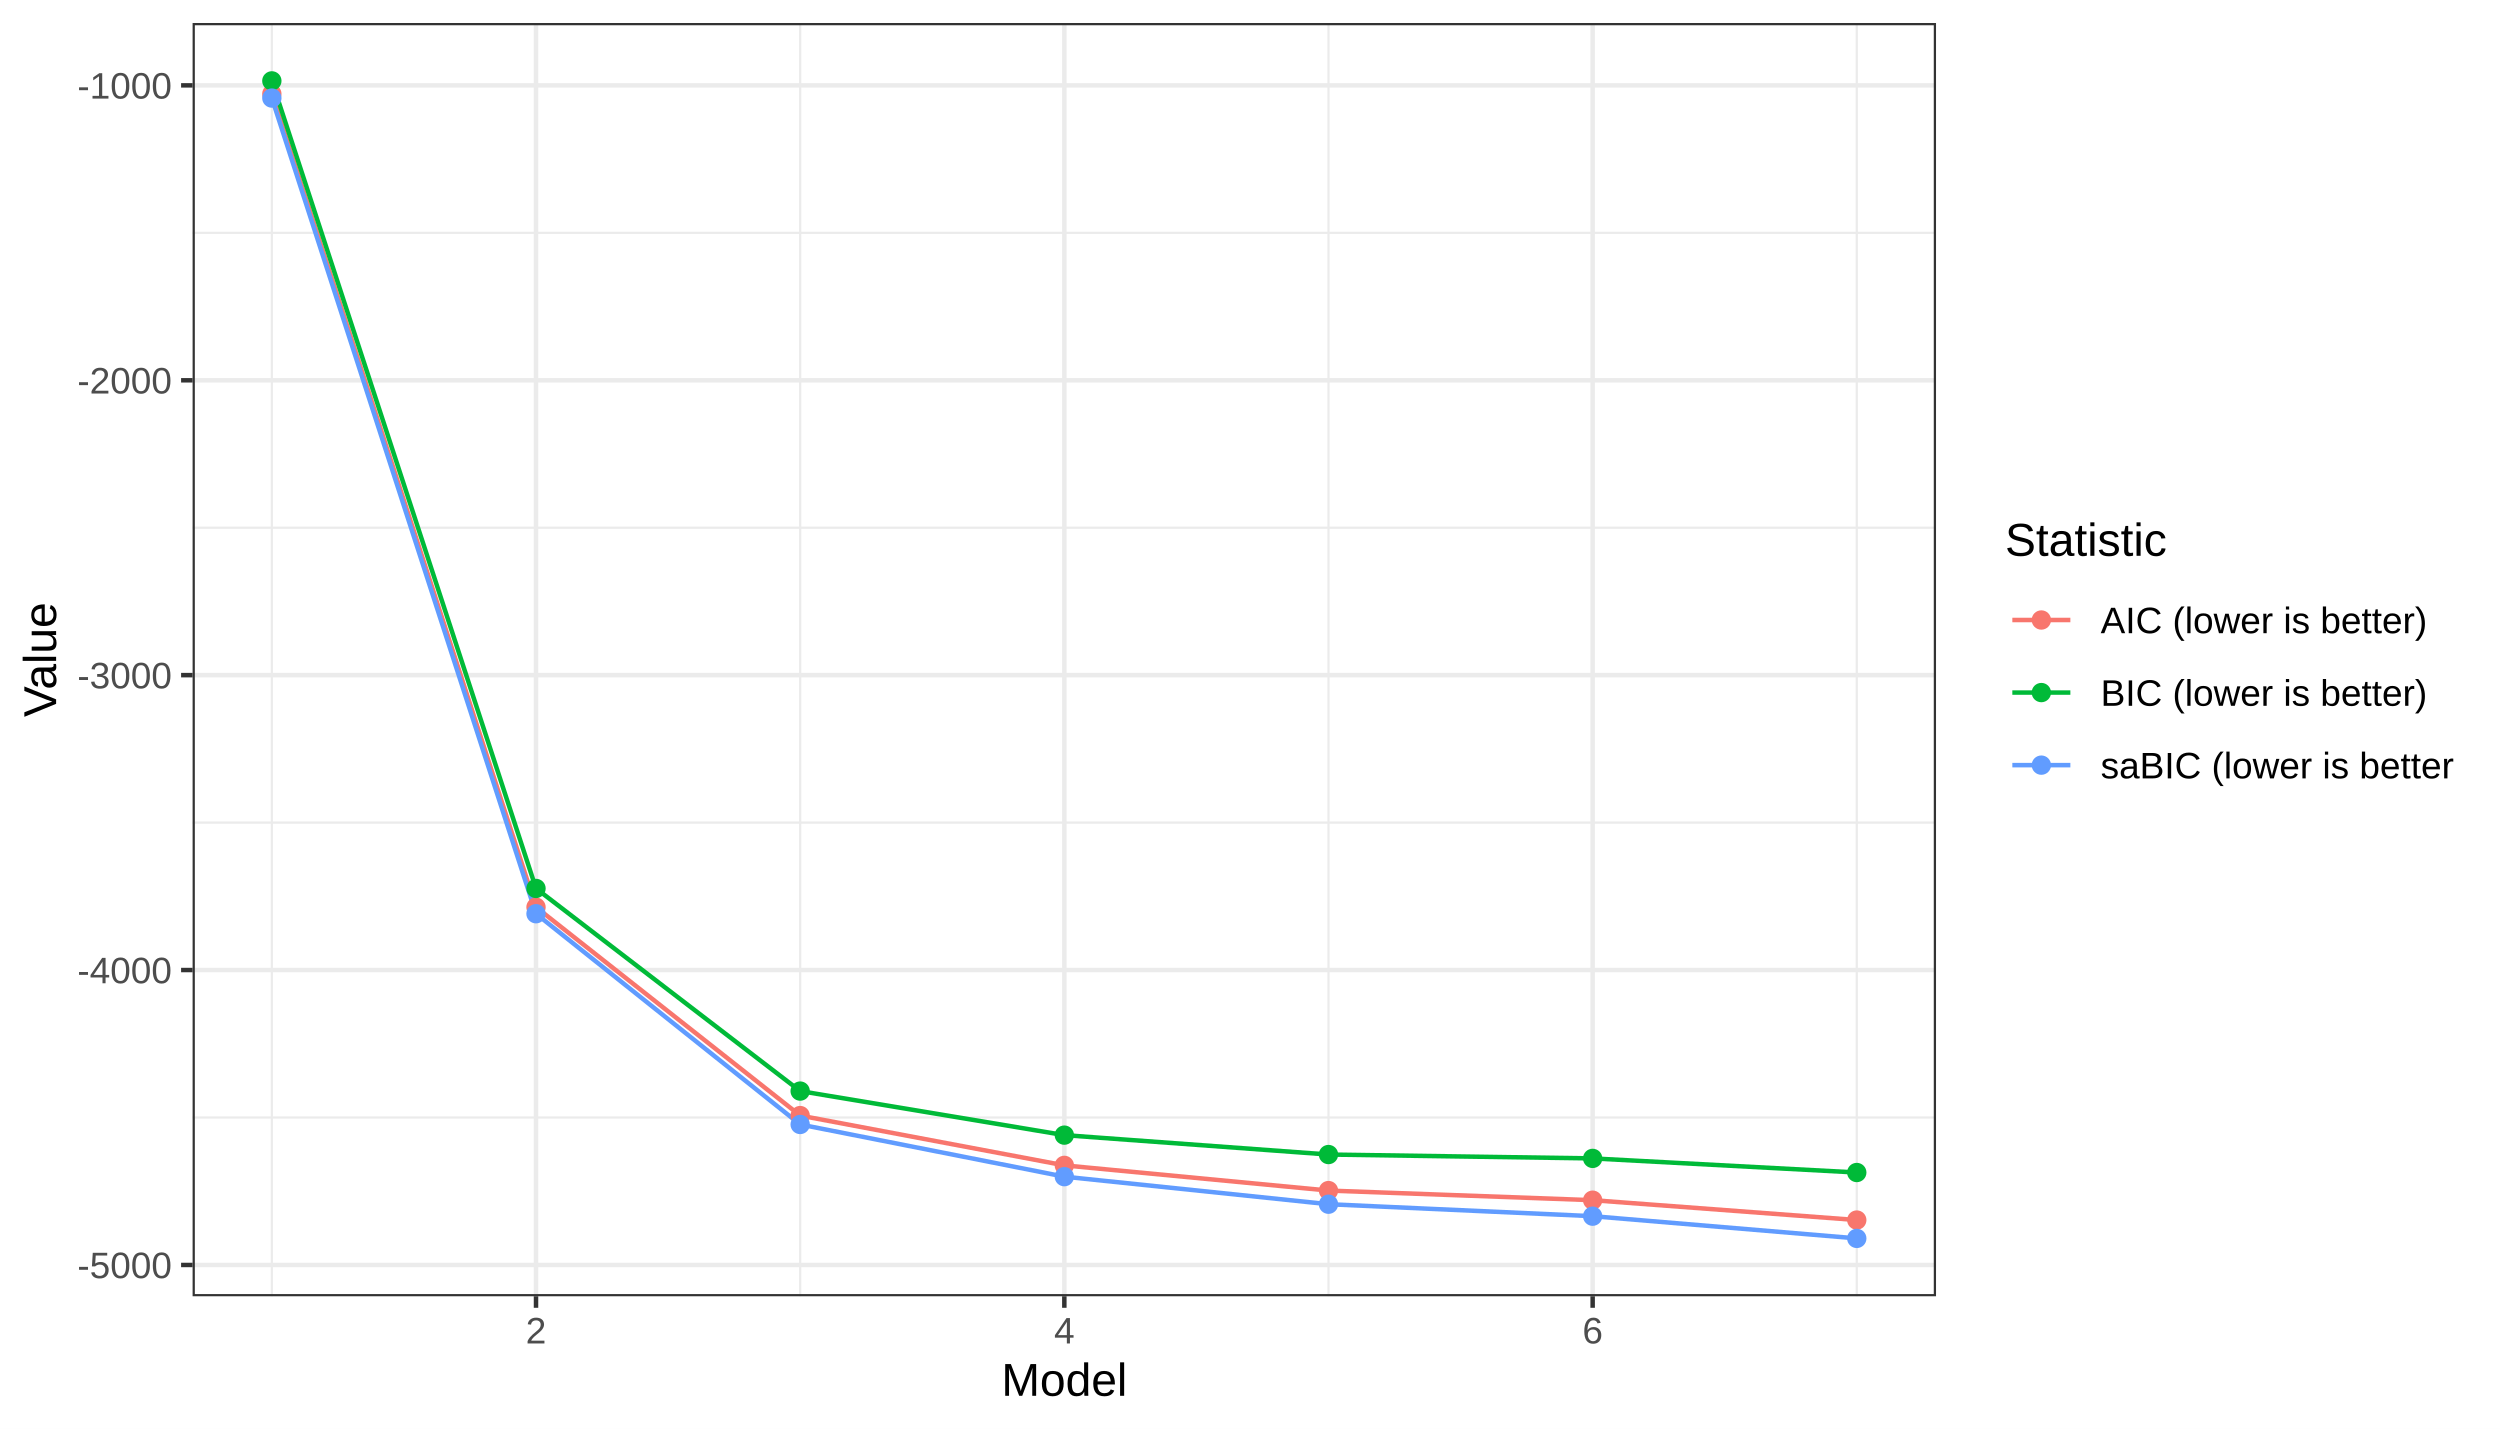
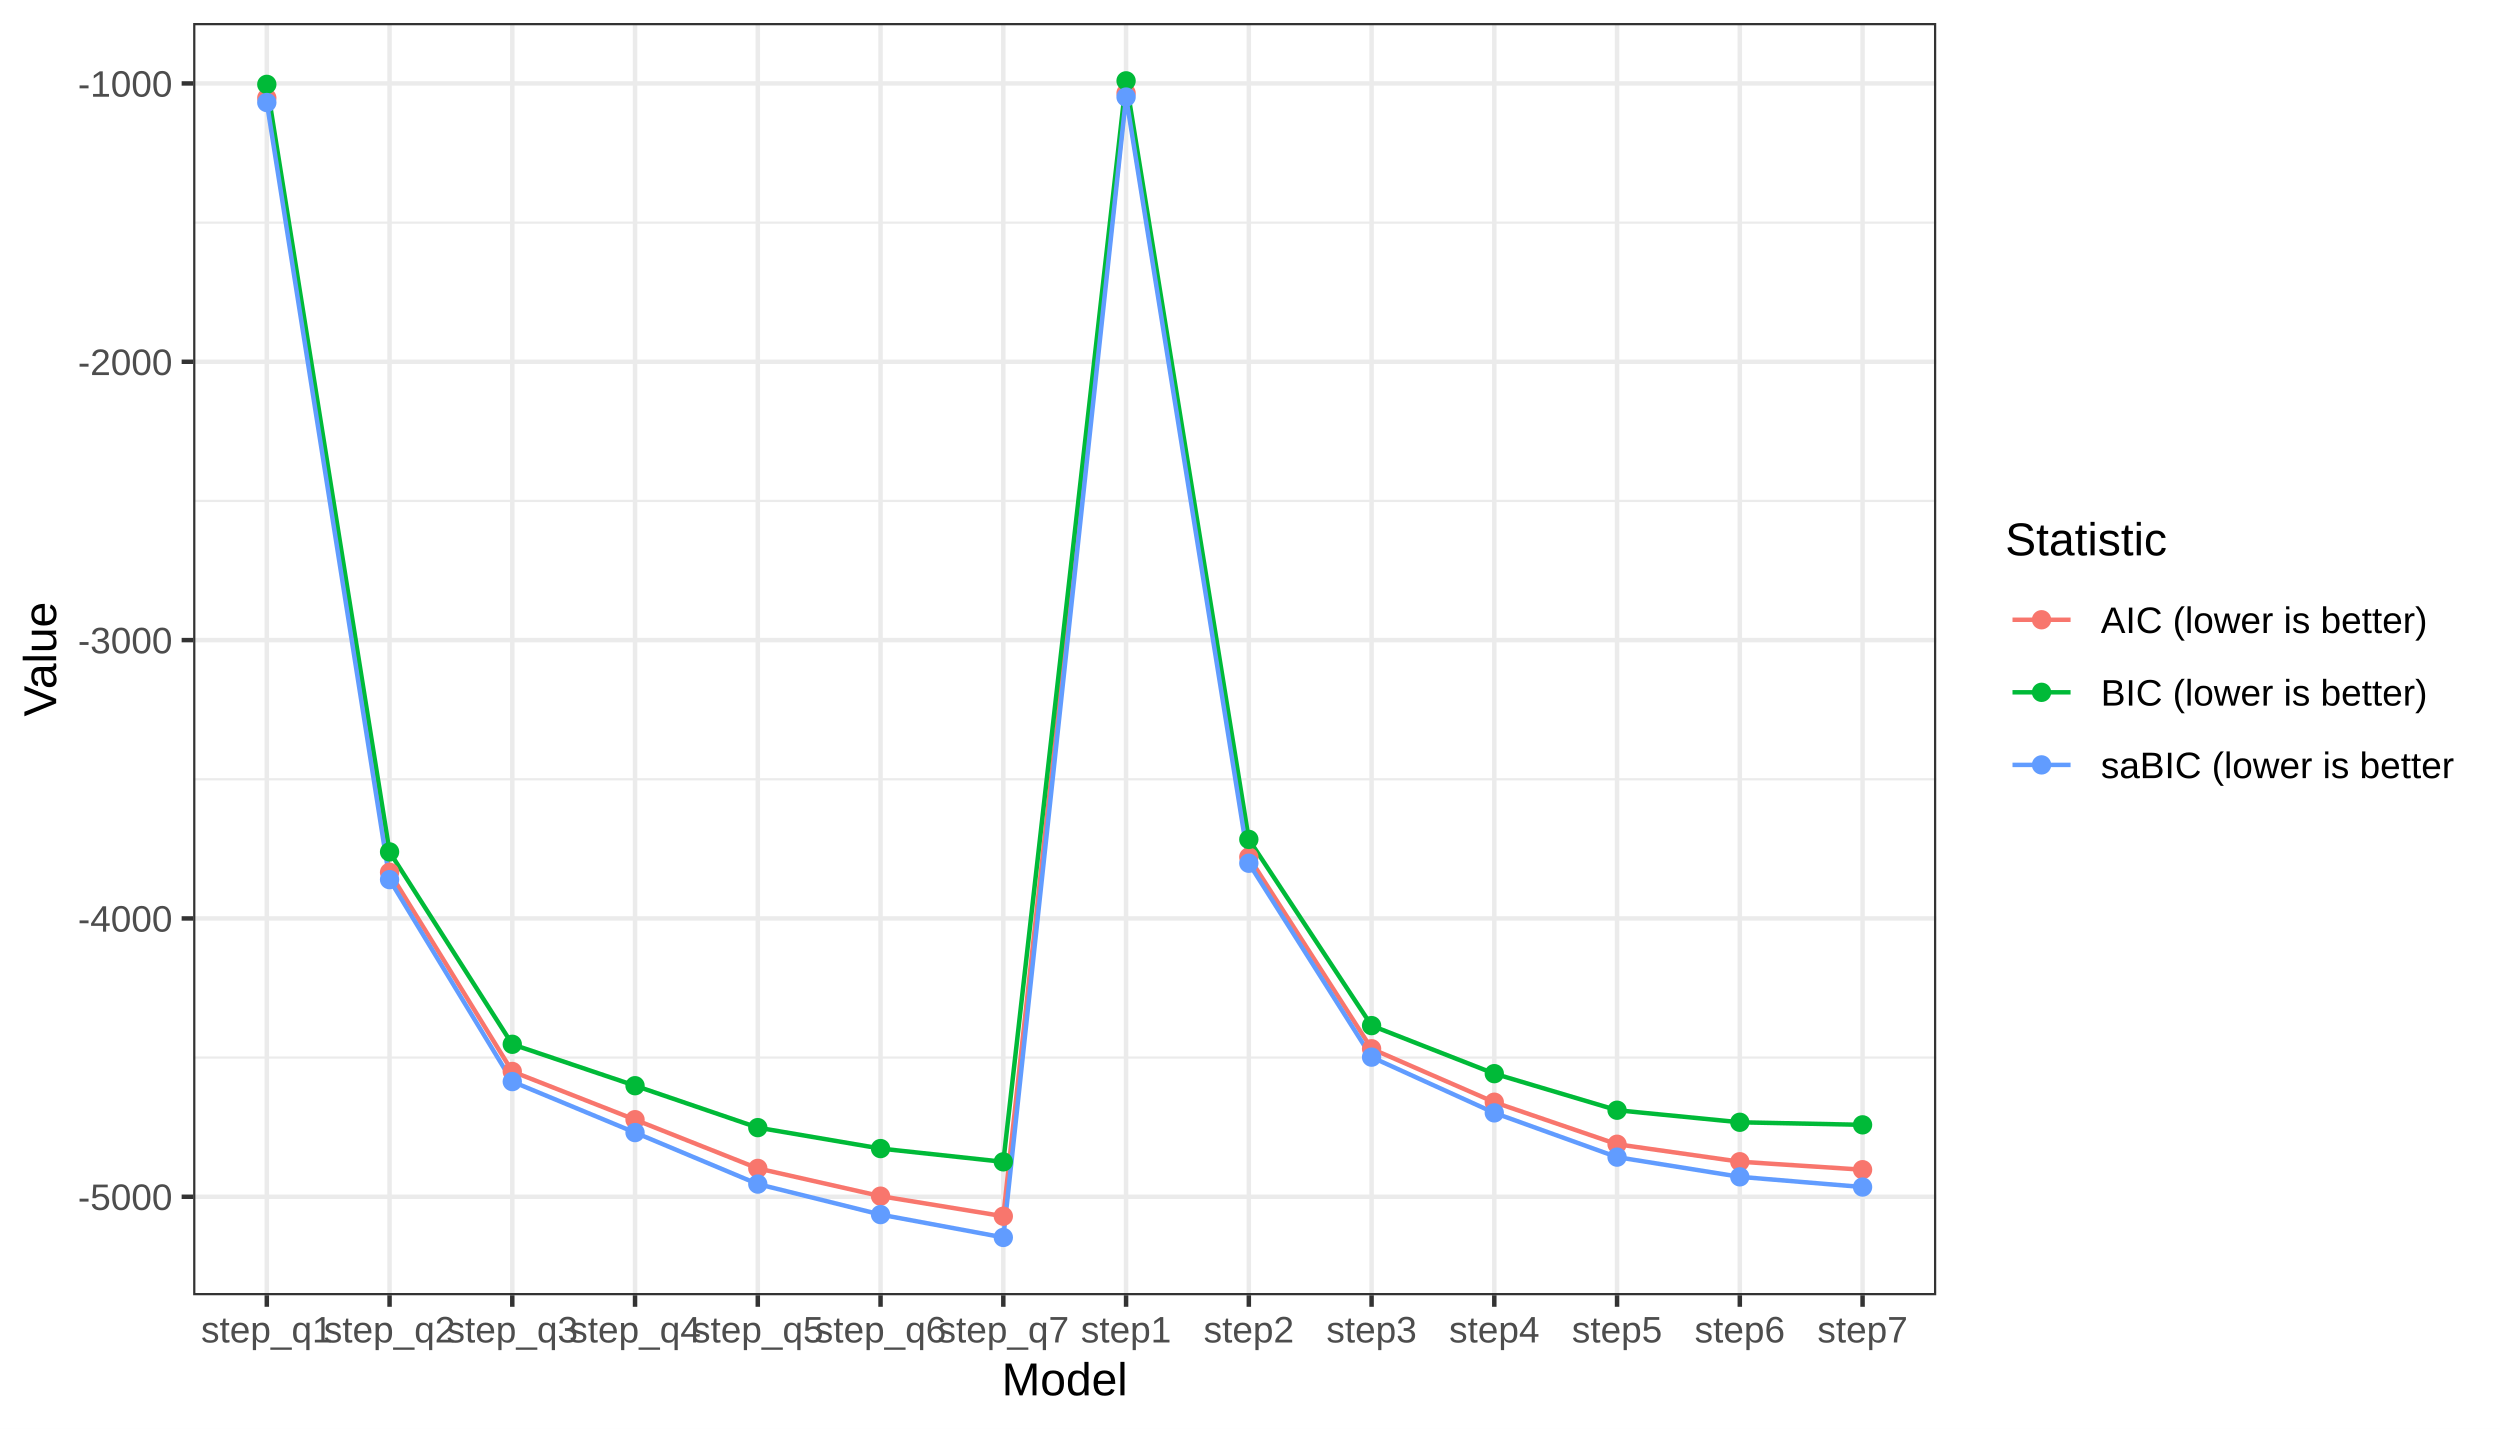
<svg xmlns="http://www.w3.org/2000/svg" class="svglite" width="595.28pt" height="340.16pt" viewBox="0 0 595.28 340.16">
  <defs>
    <style type="text/css">
    .svglite line, .svglite polyline, .svglite polygon, .svglite path, .svglite rect, .svglite circle {
      fill: none;
      stroke: #000000;
      stroke-linecap: round;
      stroke-linejoin: round;
      stroke-miterlimit: 10.00;
    }
    .svglite text {
      white-space: pre;
    }
  </style>
  </defs>
  <rect width="100%" height="100%" style="stroke: none; fill: #FFFFFF;" />
  <defs>
    <clipPath id="cpMC4wMHw1OTUuMjh8MC4wMHwzNDAuMTY=">
      <rect x="0.00" y="0.00" width="595.28" height="340.16" />
    </clipPath>
  </defs>
  <g clip-path="url(#cpMC4wMHw1OTUuMjh8MC4wMHwzNDAuMTY=)">
    <rect x="0.00" y="0" width="595.28" height="340.16" style="stroke-width: 1.07; stroke: #FFFFFF; fill: #FFFFFF;" />
  </g>
  <defs>
-     <clipPath id="cpNDUuODZ8NDYwLjk5fDUuNDh8MzA4LjY2">
-       <rect x="45.86" y="5.48" width="415.13" height="303.18" />
+     <clipPath id="cpNDUuOTl8NDYxLjA0fDUuNDh8MzA4LjQy">
+       <rect x="45.99" y="5.48" width="415.05" height="302.94" />
    </clipPath>
  </defs>
-   <g clip-path="url(#cpNDUuODZ8NDYwLjk5fDUuNDh8MzA4LjY2)">
-     <rect x="45.86" y="5.48" width="415.13" height="303.18" style="stroke-width: 1.07; stroke: none; fill: #FFFFFF;" />
-     <polyline points="45.86,266.09 460.99,266.09 " style="stroke-width: 0.53; stroke: #EBEBEB; stroke-linecap: butt;" />
-     <polyline points="45.86,195.87 460.99,195.87 " style="stroke-width: 0.53; stroke: #EBEBEB; stroke-linecap: butt;" />
-     <polyline points="45.86,125.66 460.99,125.66 " style="stroke-width: 0.53; stroke: #EBEBEB; stroke-linecap: butt;" />
-     <polyline points="45.86,55.44 460.99,55.44 " style="stroke-width: 0.53; stroke: #EBEBEB; stroke-linecap: butt;" />
-     <polyline points="64.73,308.66 64.73,5.48 " style="stroke-width: 0.53; stroke: #EBEBEB; stroke-linecap: butt;" />
-     <polyline points="190.53,308.66 190.53,5.48 " style="stroke-width: 0.53; stroke: #EBEBEB; stroke-linecap: butt;" />
-     <polyline points="316.33,308.66 316.33,5.48 " style="stroke-width: 0.53; stroke: #EBEBEB; stroke-linecap: butt;" />
-     <polyline points="442.12,308.66 442.12,5.48 " style="stroke-width: 0.53; stroke: #EBEBEB; stroke-linecap: butt;" />
-     <polyline points="45.86,301.20 460.99,301.20 " style="stroke-width: 1.07; stroke: #EBEBEB; stroke-linecap: butt;" />
-     <polyline points="45.86,230.98 460.99,230.98 " style="stroke-width: 1.07; stroke: #EBEBEB; stroke-linecap: butt;" />
-     <polyline points="45.86,160.76 460.99,160.76 " style="stroke-width: 1.07; stroke: #EBEBEB; stroke-linecap: butt;" />
-     <polyline points="45.86,90.55 460.99,90.55 " style="stroke-width: 1.07; stroke: #EBEBEB; stroke-linecap: butt;" />
-     <polyline points="45.86,20.33 460.99,20.33 " style="stroke-width: 1.07; stroke: #EBEBEB; stroke-linecap: butt;" />
-     <polyline points="127.63,308.66 127.63,5.48 " style="stroke-width: 1.07; stroke: #EBEBEB; stroke-linecap: butt;" />
-     <polyline points="253.43,308.66 253.43,5.48 " style="stroke-width: 1.07; stroke: #EBEBEB; stroke-linecap: butt;" />
-     <polyline points="379.23,308.66 379.23,5.48 " style="stroke-width: 1.07; stroke: #EBEBEB; stroke-linecap: butt;" />
-     <polyline points="64.73,22.35 127.63,216.01 190.53,265.63 253.43,277.49 316.33,283.49 379.23,285.78 442.12,290.51 " style="stroke-width: 1.07; stroke: #F8766D; stroke-linecap: butt;" />
-     <polyline points="64.73,19.26 127.63,211.55 190.53,259.80 253.43,270.29 316.33,274.91 379.23,275.83 442.12,279.19 " style="stroke-width: 1.07; stroke: #00BA38; stroke-linecap: butt;" />
-     <polyline points="64.73,23.35 127.63,217.57 190.53,267.75 253.43,280.18 316.33,286.74 379.23,289.59 442.12,294.88 " style="stroke-width: 1.07; stroke: #619CFF; stroke-linecap: butt;" />
-     <circle cx="64.73" cy="22.35" r="1.95" style="stroke-width: 0.71; stroke: #F8766D; fill: #F8766D;" />
-     <circle cx="127.63" cy="216.01" r="1.95" style="stroke-width: 0.71; stroke: #F8766D; fill: #F8766D;" />
-     <circle cx="190.53" cy="265.63" r="1.95" style="stroke-width: 0.71; stroke: #F8766D; fill: #F8766D;" />
-     <circle cx="253.43" cy="277.49" r="1.95" style="stroke-width: 0.71; stroke: #F8766D; fill: #F8766D;" />
-     <circle cx="316.33" cy="283.49" r="1.95" style="stroke-width: 0.71; stroke: #F8766D; fill: #F8766D;" />
-     <circle cx="379.23" cy="285.78" r="1.95" style="stroke-width: 0.71; stroke: #F8766D; fill: #F8766D;" />
-     <circle cx="442.12" cy="290.51" r="1.95" style="stroke-width: 0.71; stroke: #F8766D; fill: #F8766D;" />
-     <circle cx="64.73" cy="19.26" r="1.95" style="stroke-width: 0.71; stroke: #00BA38; fill: #00BA38;" />
-     <circle cx="127.63" cy="211.55" r="1.95" style="stroke-width: 0.71; stroke: #00BA38; fill: #00BA38;" />
-     <circle cx="190.53" cy="259.80" r="1.95" style="stroke-width: 0.71; stroke: #00BA38; fill: #00BA38;" />
-     <circle cx="253.43" cy="270.29" r="1.95" style="stroke-width: 0.71; stroke: #00BA38; fill: #00BA38;" />
-     <circle cx="316.33" cy="274.91" r="1.95" style="stroke-width: 0.71; stroke: #00BA38; fill: #00BA38;" />
-     <circle cx="379.23" cy="275.83" r="1.95" style="stroke-width: 0.71; stroke: #00BA38; fill: #00BA38;" />
-     <circle cx="442.12" cy="279.19" r="1.95" style="stroke-width: 0.71; stroke: #00BA38; fill: #00BA38;" />
-     <circle cx="64.73" cy="23.35" r="1.95" style="stroke-width: 0.71; stroke: #619CFF; fill: #619CFF;" />
-     <circle cx="127.63" cy="217.57" r="1.95" style="stroke-width: 0.71; stroke: #619CFF; fill: #619CFF;" />
-     <circle cx="190.53" cy="267.75" r="1.95" style="stroke-width: 0.71; stroke: #619CFF; fill: #619CFF;" />
-     <circle cx="253.43" cy="280.18" r="1.95" style="stroke-width: 0.71; stroke: #619CFF; fill: #619CFF;" />
-     <circle cx="316.33" cy="286.74" r="1.95" style="stroke-width: 0.71; stroke: #619CFF; fill: #619CFF;" />
-     <circle cx="379.23" cy="289.59" r="1.95" style="stroke-width: 0.71; stroke: #619CFF; fill: #619CFF;" />
-     <circle cx="442.12" cy="294.88" r="1.95" style="stroke-width: 0.71; stroke: #619CFF; fill: #619CFF;" />
-     <rect x="45.86" y="5.48" width="415.13" height="303.18" style="stroke-width: 1.07; stroke: #333333;" />
+   <g clip-path="url(#cpNDUuOTl8NDYxLjA0fDUuNDh8MzA4LjQy)">
+     <rect x="45.99" y="5.48" width="415.05" height="302.94" style="stroke-width: 1.07; stroke: none; fill: #FFFFFF;" />
+     <polyline points="45.99,251.82 461.04,251.82 " style="stroke-width: 0.53; stroke: #EBEBEB; stroke-linecap: butt;" />
+     <polyline points="45.99,185.55 461.04,185.55 " style="stroke-width: 0.53; stroke: #EBEBEB; stroke-linecap: butt;" />
+     <polyline points="45.99,119.28 461.04,119.28 " style="stroke-width: 0.53; stroke: #EBEBEB; stroke-linecap: butt;" />
+     <polyline points="45.99,53.01 461.04,53.01 " style="stroke-width: 0.53; stroke: #EBEBEB; stroke-linecap: butt;" />
+     <polyline points="45.99,284.96 461.04,284.96 " style="stroke-width: 1.07; stroke: #EBEBEB; stroke-linecap: butt;" />
+     <polyline points="45.99,218.69 461.04,218.69 " style="stroke-width: 1.07; stroke: #EBEBEB; stroke-linecap: butt;" />
+     <polyline points="45.99,152.42 461.04,152.42 " style="stroke-width: 1.07; stroke: #EBEBEB; stroke-linecap: butt;" />
+     <polyline points="45.99,86.14 461.04,86.14 " style="stroke-width: 1.07; stroke: #EBEBEB; stroke-linecap: butt;" />
+     <polyline points="45.99,19.87 461.04,19.87 " style="stroke-width: 1.07; stroke: #EBEBEB; stroke-linecap: butt;" />
+     <polyline points="63.53,308.42 63.53,5.48 " style="stroke-width: 1.07; stroke: #EBEBEB; stroke-linecap: butt;" />
+     <polyline points="92.76,308.42 92.76,5.48 " style="stroke-width: 1.07; stroke: #EBEBEB; stroke-linecap: butt;" />
+     <polyline points="121.98,308.42 121.98,5.48 " style="stroke-width: 1.07; stroke: #EBEBEB; stroke-linecap: butt;" />
+     <polyline points="151.21,308.42 151.21,5.48 " style="stroke-width: 1.07; stroke: #EBEBEB; stroke-linecap: butt;" />
+     <polyline points="180.44,308.42 180.44,5.48 " style="stroke-width: 1.07; stroke: #EBEBEB; stroke-linecap: butt;" />
+     <polyline points="209.67,308.42 209.67,5.48 " style="stroke-width: 1.07; stroke: #EBEBEB; stroke-linecap: butt;" />
+     <polyline points="238.90,308.42 238.90,5.48 " style="stroke-width: 1.07; stroke: #EBEBEB; stroke-linecap: butt;" />
+     <polyline points="268.13,308.42 268.13,5.48 " style="stroke-width: 1.07; stroke: #EBEBEB; stroke-linecap: butt;" />
+     <polyline points="297.36,308.42 297.36,5.48 " style="stroke-width: 1.07; stroke: #EBEBEB; stroke-linecap: butt;" />
+     <polyline points="326.59,308.42 326.59,5.48 " style="stroke-width: 1.07; stroke: #EBEBEB; stroke-linecap: butt;" />
+     <polyline points="355.81,308.42 355.81,5.48 " style="stroke-width: 1.07; stroke: #EBEBEB; stroke-linecap: butt;" />
+     <polyline points="385.04,308.42 385.04,5.48 " style="stroke-width: 1.07; stroke: #EBEBEB; stroke-linecap: butt;" />
+     <polyline points="414.27,308.42 414.27,5.48 " style="stroke-width: 1.07; stroke: #EBEBEB; stroke-linecap: butt;" />
+     <polyline points="443.50,308.42 443.50,5.48 " style="stroke-width: 1.07; stroke: #EBEBEB; stroke-linecap: butt;" />
+     <polyline points="63.53,23.33 92.76,207.71 121.98,255.13 151.21,266.61 180.44,278.21 209.67,284.82 238.90,289.60 268.13,22.16 297.36,204.07 326.59,249.72 355.81,262.45 385.04,272.46 414.27,276.62 443.50,278.52 " style="stroke-width: 1.07; stroke: #F8766D; stroke-linecap: butt;" />
+     <polyline points="63.53,20.09 92.76,202.85 121.98,248.66 151.21,258.52 180.44,268.50 209.67,273.49 238.90,276.65 268.13,19.25 297.36,199.87 326.59,244.21 355.81,255.65 385.04,264.36 414.27,267.23 443.50,267.84 " style="stroke-width: 1.07; stroke: #00BA38; stroke-linecap: butt;" />
+     <polyline points="63.53,24.41 92.76,209.45 121.98,257.54 151.21,269.68 180.44,281.94 209.67,289.21 238.90,294.65 268.13,23.11 297.36,205.55 326.59,251.72 355.81,264.99 385.04,275.53 414.27,280.22 443.50,282.65 " style="stroke-width: 1.07; stroke: #619CFF; stroke-linecap: butt;" />
+     <circle cx="268.13" cy="22.16" r="1.95" style="stroke-width: 0.71; stroke: #F8766D; fill: #F8766D;" />
+     <circle cx="297.36" cy="204.07" r="1.95" style="stroke-width: 0.71; stroke: #F8766D; fill: #F8766D;" />
+     <circle cx="326.59" cy="249.72" r="1.95" style="stroke-width: 0.71; stroke: #F8766D; fill: #F8766D;" />
+     <circle cx="355.81" cy="262.45" r="1.95" style="stroke-width: 0.71; stroke: #F8766D; fill: #F8766D;" />
+     <circle cx="385.04" cy="272.46" r="1.95" style="stroke-width: 0.71; stroke: #F8766D; fill: #F8766D;" />
+     <circle cx="414.27" cy="276.62" r="1.95" style="stroke-width: 0.71; stroke: #F8766D; fill: #F8766D;" />
+     <circle cx="443.50" cy="278.52" r="1.95" style="stroke-width: 0.71; stroke: #F8766D; fill: #F8766D;" />
+     <circle cx="63.53" cy="23.33" r="1.95" style="stroke-width: 0.71; stroke: #F8766D; fill: #F8766D;" />
+     <circle cx="92.76" cy="207.71" r="1.95" style="stroke-width: 0.71; stroke: #F8766D; fill: #F8766D;" />
+     <circle cx="121.98" cy="255.13" r="1.95" style="stroke-width: 0.71; stroke: #F8766D; fill: #F8766D;" />
+     <circle cx="151.21" cy="266.61" r="1.95" style="stroke-width: 0.71; stroke: #F8766D; fill: #F8766D;" />
+     <circle cx="180.44" cy="278.21" r="1.95" style="stroke-width: 0.71; stroke: #F8766D; fill: #F8766D;" />
+     <circle cx="209.67" cy="284.82" r="1.95" style="stroke-width: 0.71; stroke: #F8766D; fill: #F8766D;" />
+     <circle cx="238.90" cy="289.60" r="1.95" style="stroke-width: 0.71; stroke: #F8766D; fill: #F8766D;" />
+     <circle cx="268.13" cy="19.25" r="1.95" style="stroke-width: 0.71; stroke: #00BA38; fill: #00BA38;" />
+     <circle cx="297.36" cy="199.87" r="1.95" style="stroke-width: 0.71; stroke: #00BA38; fill: #00BA38;" />
+     <circle cx="326.59" cy="244.21" r="1.95" style="stroke-width: 0.71; stroke: #00BA38; fill: #00BA38;" />
+     <circle cx="355.81" cy="255.65" r="1.95" style="stroke-width: 0.71; stroke: #00BA38; fill: #00BA38;" />
+     <circle cx="385.04" cy="264.36" r="1.95" style="stroke-width: 0.71; stroke: #00BA38; fill: #00BA38;" />
+     <circle cx="414.27" cy="267.23" r="1.95" style="stroke-width: 0.71; stroke: #00BA38; fill: #00BA38;" />
+     <circle cx="443.50" cy="267.84" r="1.95" style="stroke-width: 0.71; stroke: #00BA38; fill: #00BA38;" />
+     <circle cx="63.53" cy="20.09" r="1.95" style="stroke-width: 0.71; stroke: #00BA38; fill: #00BA38;" />
+     <circle cx="92.76" cy="202.85" r="1.95" style="stroke-width: 0.71; stroke: #00BA38; fill: #00BA38;" />
+     <circle cx="121.98" cy="248.66" r="1.95" style="stroke-width: 0.71; stroke: #00BA38; fill: #00BA38;" />
+     <circle cx="151.21" cy="258.52" r="1.95" style="stroke-width: 0.71; stroke: #00BA38; fill: #00BA38;" />
+     <circle cx="180.44" cy="268.50" r="1.95" style="stroke-width: 0.71; stroke: #00BA38; fill: #00BA38;" />
+     <circle cx="209.67" cy="273.49" r="1.95" style="stroke-width: 0.71; stroke: #00BA38; fill: #00BA38;" />
+     <circle cx="238.90" cy="276.65" r="1.95" style="stroke-width: 0.71; stroke: #00BA38; fill: #00BA38;" />
+     <circle cx="268.13" cy="23.11" r="1.95" style="stroke-width: 0.71; stroke: #619CFF; fill: #619CFF;" />
+     <circle cx="297.36" cy="205.55" r="1.95" style="stroke-width: 0.71; stroke: #619CFF; fill: #619CFF;" />
+     <circle cx="326.59" cy="251.72" r="1.95" style="stroke-width: 0.71; stroke: #619CFF; fill: #619CFF;" />
+     <circle cx="355.81" cy="264.99" r="1.95" style="stroke-width: 0.71; stroke: #619CFF; fill: #619CFF;" />
+     <circle cx="385.04" cy="275.53" r="1.95" style="stroke-width: 0.71; stroke: #619CFF; fill: #619CFF;" />
+     <circle cx="414.27" cy="280.22" r="1.95" style="stroke-width: 0.71; stroke: #619CFF; fill: #619CFF;" />
+     <circle cx="443.50" cy="282.65" r="1.95" style="stroke-width: 0.71; stroke: #619CFF; fill: #619CFF;" />
+     <circle cx="63.53" cy="24.41" r="1.95" style="stroke-width: 0.71; stroke: #619CFF; fill: #619CFF;" />
+     <circle cx="92.76" cy="209.45" r="1.95" style="stroke-width: 0.71; stroke: #619CFF; fill: #619CFF;" />
+     <circle cx="121.98" cy="257.54" r="1.95" style="stroke-width: 0.71; stroke: #619CFF; fill: #619CFF;" />
+     <circle cx="151.21" cy="269.68" r="1.95" style="stroke-width: 0.71; stroke: #619CFF; fill: #619CFF;" />
+     <circle cx="180.44" cy="281.94" r="1.95" style="stroke-width: 0.71; stroke: #619CFF; fill: #619CFF;" />
+     <circle cx="209.67" cy="289.21" r="1.95" style="stroke-width: 0.71; stroke: #619CFF; fill: #619CFF;" />
+     <circle cx="238.90" cy="294.65" r="1.95" style="stroke-width: 0.71; stroke: #619CFF; fill: #619CFF;" />
+     <rect x="45.99" y="5.48" width="415.05" height="302.94" style="stroke-width: 1.07; stroke: #333333;" />
  </g>
  <g clip-path="url(#cpMC4wMHw1OTUuMjh8MC4wMHwzNDAuMTY=)">
-     <text x="40.93" y="304.35" text-anchor="end" style="font-size: 8.80px;fill: #4D4D4D; font-family: &quot;Arial&quot;;" textLength="22.51px" lengthAdjust="spacingAndGlyphs">-5000</text>
-     <text x="40.93" y="234.13" text-anchor="end" style="font-size: 8.80px;fill: #4D4D4D; font-family: &quot;Arial&quot;;" textLength="22.51px" lengthAdjust="spacingAndGlyphs">-4000</text>
-     <text x="40.93" y="163.91" text-anchor="end" style="font-size: 8.80px;fill: #4D4D4D; font-family: &quot;Arial&quot;;" textLength="22.51px" lengthAdjust="spacingAndGlyphs">-3000</text>
-     <text x="40.93" y="93.70" text-anchor="end" style="font-size: 8.80px;fill: #4D4D4D; font-family: &quot;Arial&quot;;" textLength="22.51px" lengthAdjust="spacingAndGlyphs">-2000</text>
-     <text x="40.93" y="23.48" text-anchor="end" style="font-size: 8.80px;fill: #4D4D4D; font-family: &quot;Arial&quot;;" textLength="22.51px" lengthAdjust="spacingAndGlyphs">-1000</text>
-     <polyline points="43.12,301.20 45.86,301.20 " style="stroke-width: 1.07; stroke: #333333; stroke-linecap: butt;" />
-     <polyline points="43.12,230.98 45.86,230.98 " style="stroke-width: 1.07; stroke: #333333; stroke-linecap: butt;" />
-     <polyline points="43.12,160.76 45.86,160.76 " style="stroke-width: 1.07; stroke: #333333; stroke-linecap: butt;" />
-     <polyline points="43.12,90.55 45.86,90.55 " style="stroke-width: 1.07; stroke: #333333; stroke-linecap: butt;" />
-     <polyline points="43.12,20.33 45.86,20.33 " style="stroke-width: 1.07; stroke: #333333; stroke-linecap: butt;" />
-     <polyline points="127.63,311.40 127.63,308.66 " style="stroke-width: 1.07; stroke: #333333; stroke-linecap: butt;" />
-     <polyline points="253.43,311.40 253.43,308.66 " style="stroke-width: 1.07; stroke: #333333; stroke-linecap: butt;" />
-     <polyline points="379.23,311.40 379.23,308.66 " style="stroke-width: 1.07; stroke: #333333; stroke-linecap: butt;" />
-     <text x="127.63" y="319.89" text-anchor="middle" style="font-size: 8.80px;fill: #4D4D4D; font-family: &quot;Arial&quot;;" textLength="4.90px" lengthAdjust="spacingAndGlyphs">2</text>
-     <text x="253.43" y="319.89" text-anchor="middle" style="font-size: 8.80px;fill: #4D4D4D; font-family: &quot;Arial&quot;;" textLength="4.90px" lengthAdjust="spacingAndGlyphs">4</text>
-     <text x="379.23" y="319.89" text-anchor="middle" style="font-size: 8.80px;fill: #4D4D4D; font-family: &quot;Arial&quot;;" textLength="4.90px" lengthAdjust="spacingAndGlyphs">6</text>
-     <text x="253.43" y="332.36" text-anchor="middle" style="font-size: 11.00px; font-family: &quot;Arial&quot;;" textLength="29.97px" lengthAdjust="spacingAndGlyphs">Model</text>
-     <text transform="translate(13.36,157.07) rotate(-90)" text-anchor="middle" style="font-size: 11.00px; font-family: &quot;Arial&quot;;" textLength="27.32px" lengthAdjust="spacingAndGlyphs">Value</text>
-     <rect x="471.95" y="117.83" width="117.84" height="78.47" style="stroke-width: 1.07; stroke: none; fill: #FFFFFF;" />
-     <text x="477.43" y="132.35" style="font-size: 11.00px; font-family: &quot;Arial&quot;;" textLength="38.52px" lengthAdjust="spacingAndGlyphs">Statistic</text>
-     <rect x="477.43" y="138.99" width="17.28" height="17.28" style="stroke-width: 1.07; stroke: none; fill: #FFFFFF;" />
-     <line x1="479.16" y1="147.63" x2="492.98" y2="147.63" style="stroke-width: 1.07; stroke: #F8766D; stroke-linecap: butt;" />
-     <circle cx="486.07" cy="147.63" r="1.95" style="stroke-width: 0.71; stroke: #F8766D; fill: #F8766D;" />
-     <rect x="477.43" y="156.27" width="17.28" height="17.28" style="stroke-width: 1.07; stroke: none; fill: #FFFFFF;" />
-     <line x1="479.16" y1="164.91" x2="492.98" y2="164.91" style="stroke-width: 1.07; stroke: #00BA38; stroke-linecap: butt;" />
-     <circle cx="486.07" cy="164.91" r="1.95" style="stroke-width: 0.71; stroke: #00BA38; fill: #00BA38;" />
-     <rect x="477.43" y="173.55" width="17.28" height="17.28" style="stroke-width: 1.07; stroke: none; fill: #FFFFFF;" />
-     <line x1="479.16" y1="182.19" x2="492.98" y2="182.19" style="stroke-width: 1.07; stroke: #619CFF; stroke-linecap: butt;" />
-     <circle cx="486.07" cy="182.19" r="1.95" style="stroke-width: 0.71; stroke: #619CFF; fill: #619CFF;" />
-     <text x="500.19" y="150.78" style="font-size: 8.80px; font-family: &quot;Arial&quot;;" textLength="77.76px" lengthAdjust="spacingAndGlyphs">AIC (lower is better)</text>
-     <text x="500.19" y="168.06" style="font-size: 8.80px; font-family: &quot;Arial&quot;;" textLength="77.76px" lengthAdjust="spacingAndGlyphs">BIC (lower is better)</text>
-     <text x="500.19" y="185.34" style="font-size: 8.80px; font-family: &quot;Arial&quot;;" textLength="84.12px" lengthAdjust="spacingAndGlyphs">saBIC (lower is better</text>
+     <text x="41.06" y="288.11" text-anchor="end" style="font-size: 8.80px;fill: #4D4D4D; font-family: &quot;Arial&quot;;" textLength="22.51px" lengthAdjust="spacingAndGlyphs">-5000</text>
+     <text x="41.06" y="221.84" text-anchor="end" style="font-size: 8.80px;fill: #4D4D4D; font-family: &quot;Arial&quot;;" textLength="22.51px" lengthAdjust="spacingAndGlyphs">-4000</text>
+     <text x="41.06" y="155.57" text-anchor="end" style="font-size: 8.80px;fill: #4D4D4D; font-family: &quot;Arial&quot;;" textLength="22.51px" lengthAdjust="spacingAndGlyphs">-3000</text>
+     <text x="41.06" y="89.30" text-anchor="end" style="font-size: 8.80px;fill: #4D4D4D; font-family: &quot;Arial&quot;;" textLength="22.51px" lengthAdjust="spacingAndGlyphs">-2000</text>
+     <text x="41.06" y="23.03" text-anchor="end" style="font-size: 8.80px;fill: #4D4D4D; font-family: &quot;Arial&quot;;" textLength="22.51px" lengthAdjust="spacingAndGlyphs">-1000</text>
+     <polyline points="43.25,284.96 45.99,284.96 " style="stroke-width: 1.07; stroke: #333333; stroke-linecap: butt;" />
+     <polyline points="43.25,218.69 45.99,218.69 " style="stroke-width: 1.07; stroke: #333333; stroke-linecap: butt;" />
+     <polyline points="43.25,152.42 45.99,152.42 " style="stroke-width: 1.07; stroke: #333333; stroke-linecap: butt;" />
+     <polyline points="43.25,86.14 45.99,86.14 " style="stroke-width: 1.07; stroke: #333333; stroke-linecap: butt;" />
+     <polyline points="43.25,19.87 45.99,19.87 " style="stroke-width: 1.07; stroke: #333333; stroke-linecap: butt;" />
+     <polyline points="63.53,311.16 63.53,308.42 " style="stroke-width: 1.07; stroke: #333333; stroke-linecap: butt;" />
+     <polyline points="92.76,311.16 92.76,308.42 " style="stroke-width: 1.07; stroke: #333333; stroke-linecap: butt;" />
+     <polyline points="121.98,311.16 121.98,308.42 " style="stroke-width: 1.07; stroke: #333333; stroke-linecap: butt;" />
+     <polyline points="151.21,311.16 151.21,308.42 " style="stroke-width: 1.07; stroke: #333333; stroke-linecap: butt;" />
+     <polyline points="180.44,311.16 180.44,308.42 " style="stroke-width: 1.07; stroke: #333333; stroke-linecap: butt;" />
+     <polyline points="209.67,311.16 209.67,308.42 " style="stroke-width: 1.07; stroke: #333333; stroke-linecap: butt;" />
+     <polyline points="238.90,311.16 238.90,308.42 " style="stroke-width: 1.07; stroke: #333333; stroke-linecap: butt;" />
+     <polyline points="268.13,311.16 268.13,308.42 " style="stroke-width: 1.07; stroke: #333333; stroke-linecap: butt;" />
+     <polyline points="297.36,311.16 297.36,308.42 " style="stroke-width: 1.07; stroke: #333333; stroke-linecap: butt;" />
+     <polyline points="326.59,311.16 326.59,308.42 " style="stroke-width: 1.07; stroke: #333333; stroke-linecap: butt;" />
+     <polyline points="355.81,311.16 355.81,308.42 " style="stroke-width: 1.07; stroke: #333333; stroke-linecap: butt;" />
+     <polyline points="385.04,311.16 385.04,308.42 " style="stroke-width: 1.07; stroke: #333333; stroke-linecap: butt;" />
+     <polyline points="414.27,311.16 414.27,308.42 " style="stroke-width: 1.07; stroke: #333333; stroke-linecap: butt;" />
+     <polyline points="443.50,311.16 443.50,308.42 " style="stroke-width: 1.07; stroke: #333333; stroke-linecap: butt;" />
+     <text x="63.53" y="319.66" text-anchor="middle" style="font-size: 8.80px;fill: #4D4D4D; font-family: &quot;Arial&quot;;" textLength="31.32px" lengthAdjust="spacingAndGlyphs">step_q1</text>
+     <text x="92.76" y="319.66" text-anchor="middle" style="font-size: 8.80px;fill: #4D4D4D; font-family: &quot;Arial&quot;;" textLength="31.32px" lengthAdjust="spacingAndGlyphs">step_q2</text>
+     <text x="121.98" y="319.66" text-anchor="middle" style="font-size: 8.80px;fill: #4D4D4D; font-family: &quot;Arial&quot;;" textLength="31.32px" lengthAdjust="spacingAndGlyphs">step_q3</text>
+     <text x="151.21" y="319.66" text-anchor="middle" style="font-size: 8.80px;fill: #4D4D4D; font-family: &quot;Arial&quot;;" textLength="31.32px" lengthAdjust="spacingAndGlyphs">step_q4</text>
+     <text x="180.44" y="319.66" text-anchor="middle" style="font-size: 8.80px;fill: #4D4D4D; font-family: &quot;Arial&quot;;" textLength="31.32px" lengthAdjust="spacingAndGlyphs">step_q5</text>
+     <text x="209.67" y="319.66" text-anchor="middle" style="font-size: 8.80px;fill: #4D4D4D; font-family: &quot;Arial&quot;;" textLength="31.32px" lengthAdjust="spacingAndGlyphs">step_q6</text>
+     <text x="238.90" y="319.66" text-anchor="middle" style="font-size: 8.80px;fill: #4D4D4D; font-family: &quot;Arial&quot;;" textLength="31.32px" lengthAdjust="spacingAndGlyphs">step_q7</text>
+     <text x="268.13" y="319.66" text-anchor="middle" style="font-size: 8.80px;fill: #4D4D4D; font-family: &quot;Arial&quot;;" textLength="21.53px" lengthAdjust="spacingAndGlyphs">step1</text>
+     <text x="297.36" y="319.66" text-anchor="middle" style="font-size: 8.80px;fill: #4D4D4D; font-family: &quot;Arial&quot;;" textLength="21.53px" lengthAdjust="spacingAndGlyphs">step2</text>
+     <text x="326.59" y="319.66" text-anchor="middle" style="font-size: 8.80px;fill: #4D4D4D; font-family: &quot;Arial&quot;;" textLength="21.53px" lengthAdjust="spacingAndGlyphs">step3</text>
+     <text x="355.81" y="319.66" text-anchor="middle" style="font-size: 8.80px;fill: #4D4D4D; font-family: &quot;Arial&quot;;" textLength="21.53px" lengthAdjust="spacingAndGlyphs">step4</text>
+     <text x="385.04" y="319.66" text-anchor="middle" style="font-size: 8.80px;fill: #4D4D4D; font-family: &quot;Arial&quot;;" textLength="21.53px" lengthAdjust="spacingAndGlyphs">step5</text>
+     <text x="414.27" y="319.66" text-anchor="middle" style="font-size: 8.80px;fill: #4D4D4D; font-family: &quot;Arial&quot;;" textLength="21.53px" lengthAdjust="spacingAndGlyphs">step6</text>
+     <text x="443.50" y="319.66" text-anchor="middle" style="font-size: 8.80px;fill: #4D4D4D; font-family: &quot;Arial&quot;;" textLength="21.53px" lengthAdjust="spacingAndGlyphs">step7</text>
+     <text x="253.51" y="332.24" text-anchor="middle" style="font-size: 11.00px; font-family: &quot;Arial&quot;;" textLength="29.97px" lengthAdjust="spacingAndGlyphs">Model</text>
+     <text transform="translate(13.37,156.95) rotate(-90)" text-anchor="middle" style="font-size: 11.00px; font-family: &quot;Arial&quot;;" textLength="28.14px" lengthAdjust="spacingAndGlyphs">Value</text>
+     <rect x="472.00" y="117.65" width="117.80" height="78.60" style="stroke-width: 1.07; stroke: none; fill: #FFFFFF;" />
+     <text x="477.48" y="132.24" style="font-size: 11.00px; font-family: &quot;Arial&quot;;" textLength="38.50px" lengthAdjust="spacingAndGlyphs">Statistic</text>
+     <rect x="477.48" y="138.93" width="17.28" height="17.28" style="stroke-width: 1.07; stroke: none; fill: #FFFFFF;" />
+     <line x1="479.20" y1="147.57" x2="493.03" y2="147.57" style="stroke-width: 1.07; stroke: #F8766D; stroke-linecap: butt;" />
+     <circle cx="486.12" cy="147.57" r="1.95" style="stroke-width: 0.71; stroke: #F8766D; fill: #F8766D;" />
+     <rect x="477.48" y="156.21" width="17.28" height="17.28" style="stroke-width: 1.07; stroke: none; fill: #FFFFFF;" />
+     <line x1="479.20" y1="164.85" x2="493.03" y2="164.85" style="stroke-width: 1.07; stroke: #00BA38; stroke-linecap: butt;" />
+     <circle cx="486.12" cy="164.85" r="1.95" style="stroke-width: 0.71; stroke: #00BA38; fill: #00BA38;" />
+     <rect x="477.48" y="173.49" width="17.28" height="17.28" style="stroke-width: 1.07; stroke: none; fill: #FFFFFF;" />
+     <line x1="479.20" y1="182.13" x2="493.03" y2="182.13" style="stroke-width: 1.07; stroke: #619CFF; stroke-linecap: butt;" />
+     <circle cx="486.12" cy="182.13" r="1.95" style="stroke-width: 0.71; stroke: #619CFF; fill: #619CFF;" />
+     <text x="500.24" y="150.73" style="font-size: 8.80px; font-family: &quot;Arial&quot;;" textLength="77.72px" lengthAdjust="spacingAndGlyphs">AIC (lower is better)</text>
+     <text x="500.24" y="168.01" style="font-size: 8.80px; font-family: &quot;Arial&quot;;" textLength="77.72px" lengthAdjust="spacingAndGlyphs">BIC (lower is better)</text>
+     <text x="500.24" y="185.29" style="font-size: 8.80px; font-family: &quot;Arial&quot;;" textLength="84.08px" lengthAdjust="spacingAndGlyphs">saBIC (lower is better</text>
  </g>
</svg>
